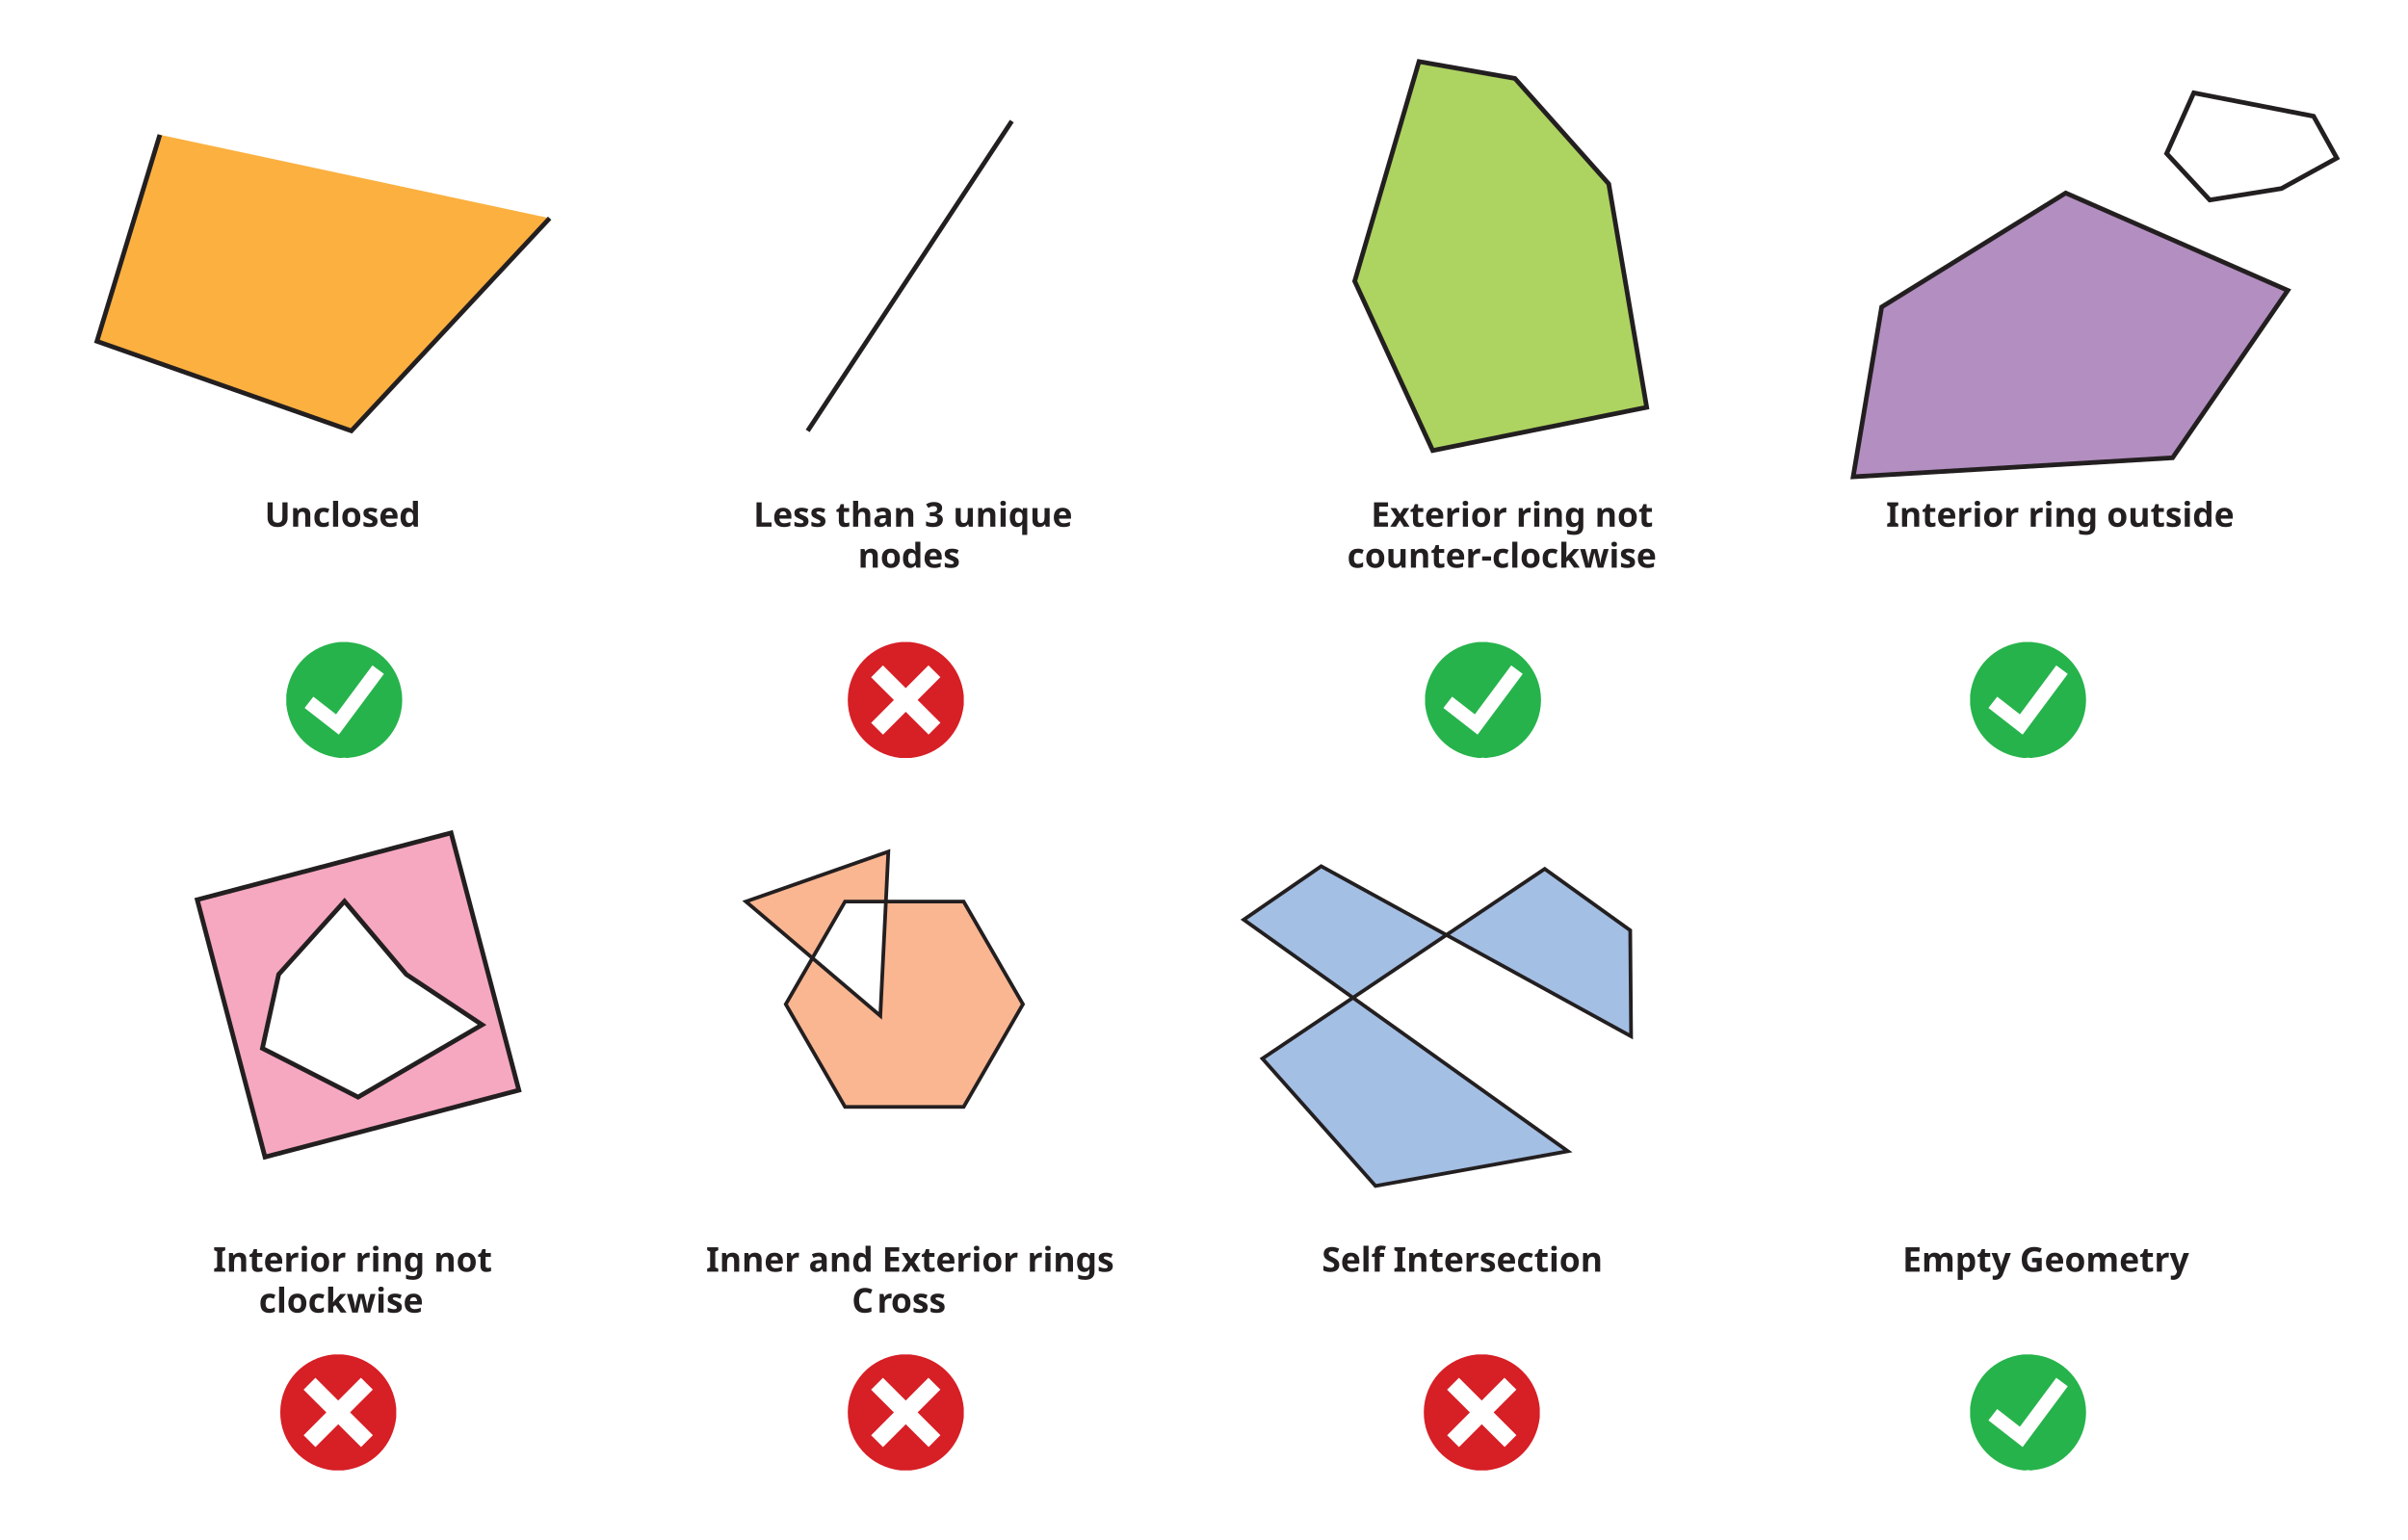
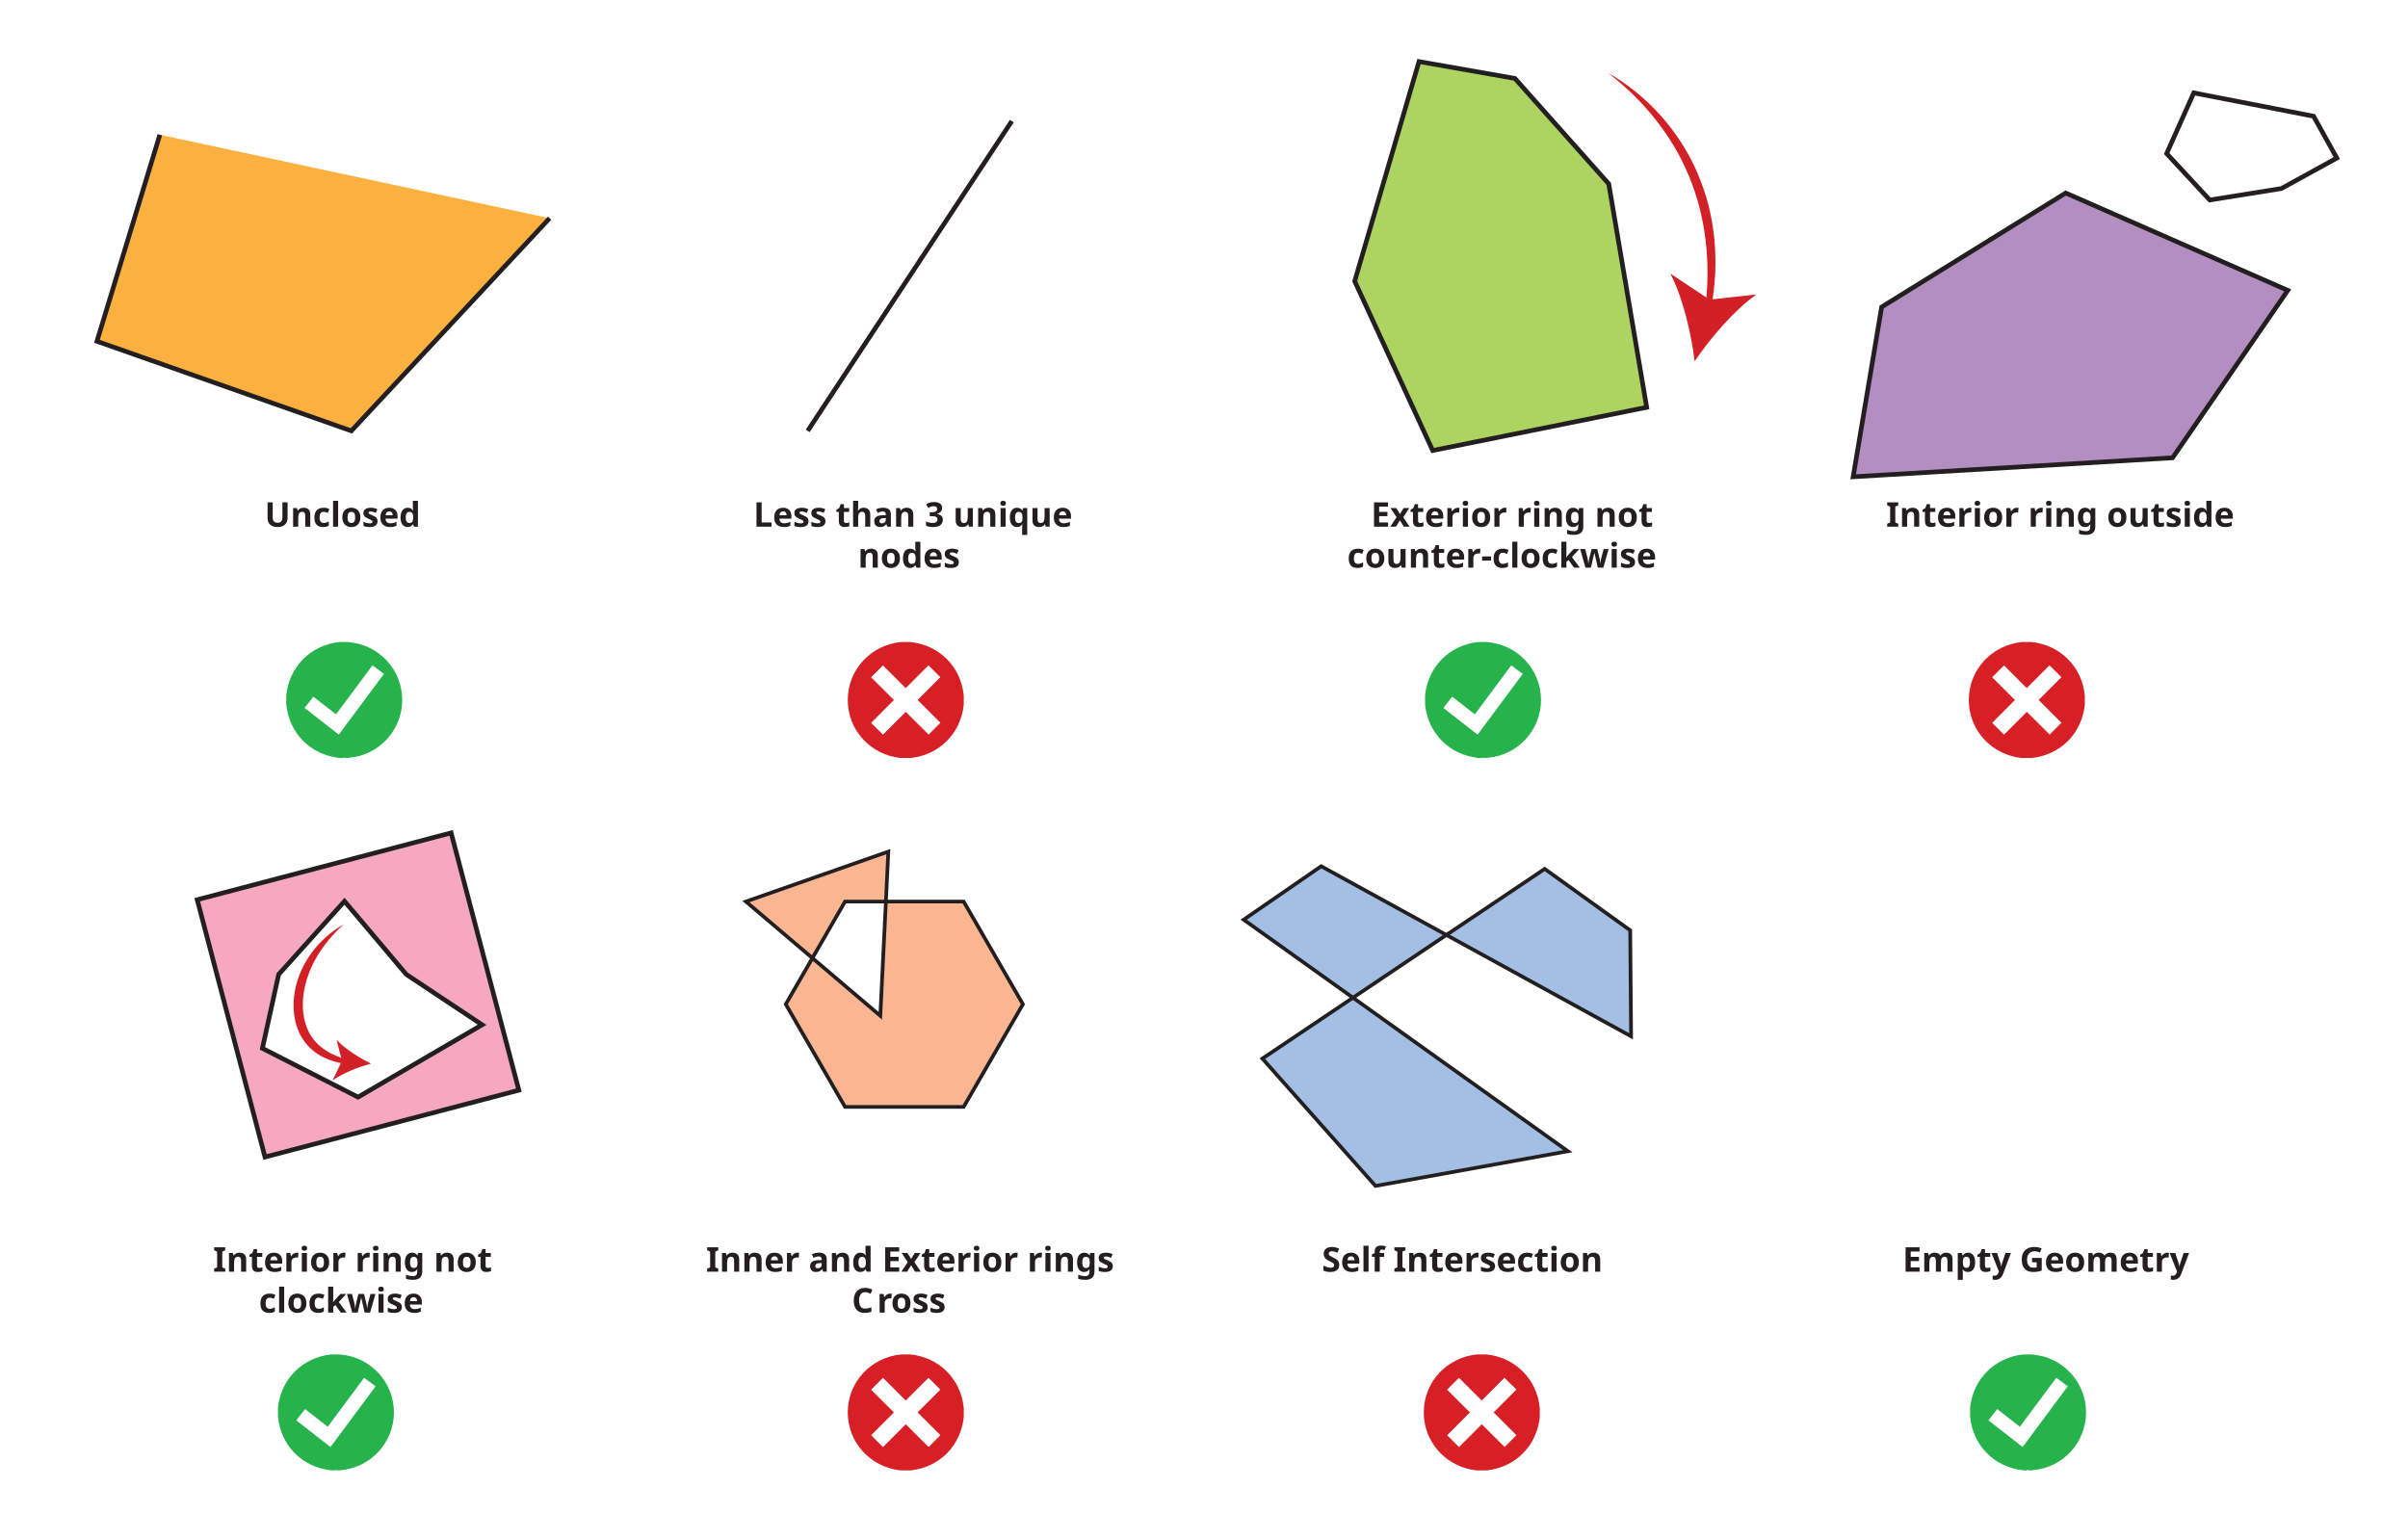
- <svg xmlns="http://www.w3.org/2000/svg" id="Layer_1" data-name="Layer 1" width="1553.24" height="993.06" viewBox="0 0 1553.24 993.06" style="background-color:#ffffff">
+ <svg xmlns="http://www.w3.org/2000/svg" id="Layer_1" data-name="Layer 1" viewBox="0 0 1553.24 993.06">
  <defs>
    <style>
      .cls-1 {
        fill: #26b34b;
      }

      .cls-2 {
        fill: #fbb040;
      }

      .cls-2, .cls-3, .cls-4, .cls-5, .cls-6, .cls-7, .cls-8, .cls-9 {
        stroke: #231f20;
        stroke-miterlimit: 10;
      }

      .cls-2, .cls-3, .cls-4, .cls-5, .cls-6, .cls-9 {
        stroke-width: 3px;
      }

      .cls-3 {
        fill: none;
      }

      .cls-10 {
        fill: #fff;
      }

      .cls-11 {
        fill: #d71f26;
      }

      .cls-4, .cls-12 {
        fill: #231f20;
      }

      .cls-13 {
        letter-spacing: 0em;
      }

      .cls-12 {
        font-family: SFPro-Black, 'SF Pro';
        font-size: 22px;
        font-variation-settings: 'opsz' 28, 'wght' 1000;
        font-weight: 800;
      }

      .cls-5 {
        fill: #b38ec1;
      }

      .cls-6 {
        fill: #f6a8c0;
      }

      .cls-7 {
        fill: #a4bfe4;
      }

      .cls-7, .cls-8 {
        stroke-width: 2.38px;
      }

      .cls-8 {
        fill: #fab691;
      }

+       .cls-14 {
+         fill: #d22026;
+       }
+ 
      .cls-9 {
        fill: #add361;
      }
    </style>
  </defs>
-   <rect x="0" y="0" width="1553.24" height="993.06" fill="#ffffff" />
  <rect class="cls-10" x="-62.35" y="-35" width="1723.4" height="1076.55" />
  <polyline class="cls-2" points="103.11 86.95 62.53 220.17 226.62 277.95 354.54 140.77" />
  <text class="cls-12" transform="translate(170.72 339.78)">
    <tspan x="0" y="0">Unclosed</tspan>
  </text>
  <text class="cls-12" transform="translate(137.43 820.34)">
    <tspan x="0" y="0">Interior ring not </tspan>
    <tspan x="29.57" y="26.4">clockwise</tspan>
  </text>
  <text class="cls-12" transform="translate(455.44 820.34)">
    <tspan x="0" y="0">Inner and Exterior rings </tspan>
    <tspan x="93.99" y="26.4">C</tspan>
    <tspan class="cls-13" x="110.23" y="26.4">r</tspan>
    <tspan x="119.24" y="26.4">oss</tspan>
  </text>
  <text class="cls-12" transform="translate(852.64 820.34)">
    <tspan x="0" y="0">Self Intersection</tspan>
  </text>
  <text class="cls-12" transform="translate(1227.18 820.34)">
    <tspan x="0" y="0">Empty Geometry</tspan>
  </text>
  <text class="cls-12" transform="translate(485.99 339.78)">
    <tspan x="0" y="0">Less than 3 unique </tspan>
    <tspan x="67.4" y="26.4">nodes</tspan>
  </text>
  <text class="cls-12" transform="translate(884.31 339.78)">
    <tspan x="0" y="0">Exterior ring not </tspan>
    <tspan x="-15.32" y="26.4">counter-clockwise</tspan>
  </text>
  <text class="cls-12" transform="translate(1216.59 339.78)">
    <tspan x="0" y="0">Interior ring outside</tspan>
  </text>
  <line class="cls-4" x1="520.98" y1="277.95" x2="652.65" y2="78.13" />
  <polygon class="cls-9" points="915.3 39.72 977.17 50.6 1037.69 118.6 1062.17 262.75 924.14 290.63 873.82 181.38 915.3 39.72" />
  <path class="cls-6" d="M290.98,537.29l-163.76,43.12,43.71,165.99,163.76-43.12-43.71-165.99ZM169.26,676.29l10.49-47.71,42.47-47.19,39.84,47.19,48.91,32.51-80.01,46.66-61.7-31.46Z" />
  <g>
    <polygon class="cls-8" points="659.82 647.83 621.58 714.06 545.09 714.06 506.85 647.83 524.04 618.05 567.83 655.28 571.43 581.59 621.58 581.59 659.82 647.83" />
    <polygon class="cls-8" points="573 549.37 571.43 581.59 545.09 581.59 524.04 618.05 481.13 581.59 573 549.37" />
  </g>
  <path class="cls-7" d="M996.39,560.53c-60.7,40.79-121.4,81.57-182.11,122.36l72.96,82.15,124.09-22.4c-69.7-49.79-139.4-99.57-209.11-149.36,16.66-11.49,33.32-22.98,49.98-34.47,66.64,36.57,133.28,73.15,199.91,109.72-.19-22.79-.38-45.57-.57-68.36-18.38-13.21-36.77-26.43-55.15-39.64Z" />
  <polygon class="cls-5" points="1213.73 198.04 1332.45 124.51 1475.69 187.32 1401.39 295.32 1195.35 307.57 1213.73 198.04" />
  <path class="cls-3" d="M1471.57,121.62l-46.22,7.39c-9.26-9.99-18.53-19.98-27.79-29.97,5.83-13.04,11.66-26.08,17.49-39.12l77.28,15.05,15,27-35.75,19.65Z" />
  <path class="cls-11" d="M587.1,414.17c18.64,1.8,32.78,15.91,34.56,34.56v5.98c-2.06,18.52-15.61,32.17-34.11,34.26h-6.88c-19.37-2.22-34.03-18.16-33.83-37.77.2-19.55,15.11-35.14,34.43-37.04h5.84ZM599,473.88l7.6-7.63-14.72-14.7,14.69-14.71-7.68-7.63-14.66,14.7-14.7-14.67-7.65,7.67,14.71,14.66-14.67,14.74,7.64,7.61,14.69-14.72,14.74,14.68Z" />
  <path class="cls-11" d="M587.1,873.74c18.64,1.8,32.78,15.91,34.56,34.56v5.98c-2.06,18.52-15.61,32.17-34.11,34.26h-6.88c-19.37-2.22-34.03-18.16-33.83-37.77.2-19.55,15.11-35.14,34.43-37.04h5.84ZM599,933.46l7.6-7.63-14.72-14.7,14.69-14.71-7.68-7.63-14.66,14.7-14.7-14.67-7.65,7.67,14.71,14.66-14.67,14.74,7.64,7.61,14.69-14.72,14.74,14.68Z" />
  <path class="cls-11" d="M958.65,873.74c18.64,1.8,32.78,15.91,34.56,34.56v5.98c-2.06,18.52-15.61,32.17-34.11,34.26h-6.88c-19.37-2.22-34.03-18.16-33.83-37.77s15.11-35.14,34.43-37.04h5.84ZM970.54,933.46l7.6-7.63-14.72-14.7,14.69-14.71-7.68-7.63-14.66,14.7-14.7-14.67-7.65,7.67,14.71,14.66-14.67,14.74,7.64,7.61,14.69-14.72,14.74,14.68Z" />
-   <path class="cls-11" d="M221.03,873.74c18.64,1.8,32.78,15.91,34.56,34.56v5.98c-2.06,18.52-15.61,32.17-34.11,34.26h-6.88c-19.37-2.22-34.03-18.16-33.83-37.77s15.11-35.14,34.43-37.04h5.84ZM232.92,933.46l7.6-7.63-14.72-14.7,14.69-14.71-7.68-7.63-14.66,14.7-14.7-14.67-7.65,7.67,14.71,14.66-14.67,14.74,7.64,7.61,14.69-14.72,14.74,14.68Z" />
+   <path class="cls-11" d="M1310.22,414.17c18.64,1.8,32.78,15.91,34.56,34.56v5.98c-2.06,18.52-15.61,32.17-34.11,34.26h-6.88c-19.37-2.22-34.03-18.16-33.83-37.77s15.11-35.14,34.43-37.04h5.84ZM1322.11,473.88l7.6-7.63-14.72-14.7,14.69-14.71-7.68-7.63-14.66,14.7-14.7-14.67-7.65,7.67,14.71,14.66-14.67,14.74,7.64,7.61,14.69-14.72,14.74,14.68Z" />
  <path class="cls-1" d="M224.91,414.17c.12.1-.06.1.2.12,19.55,1.6,34.38,18.03,34.34,37.35-.04,19.33-14.93,35.67-34.51,37.2-.18.01-.2.04-.33.13h-1.5c.53-.22-2.77-.22-2.24,0h-1.8c-18.75-2.06-32.51-15.8-34.41-34.56v-5.98c1.98-18.46,15.8-32.26,34.26-34.26h5.98ZM196.47,456.7l22.07,17.2,29.11-39.17-7.42-5.49-23.47,31.58-14.63-11.39-5.66,7.28Z" />
  <path class="cls-1" d="M959.47,414.17c.12.1-.06.1.2.12,19.55,1.6,34.38,18.03,34.34,37.35-.04,19.33-14.93,35.67-34.51,37.2-.18.01-.2.04-.33.13h-1.5c.53-.22-2.77-.22-2.24,0h-1.8c-18.75-2.06-32.51-15.8-34.41-34.56v-5.98c1.98-18.46,15.8-32.26,34.26-34.26h5.98ZM931.03,456.7l22.07,17.2,29.11-39.17-7.42-5.49-23.47,31.58-14.63-11.39-5.66,7.28Z" />
-   <path class="cls-1" d="M1311.04,414.17c.12.1-.06.1.2.12,19.55,1.6,34.38,18.03,34.34,37.35-.04,19.33-14.93,35.67-34.51,37.2-.18.01-.2.04-.33.13h-1.5c.53-.22-2.77-.22-2.24,0h-1.8c-18.75-2.06-32.51-15.8-34.41-34.56v-5.98c1.98-18.46,15.8-32.26,34.26-34.26h5.98ZM1282.6,456.7l22.07,17.2,29.11-39.17-7.42-5.49-23.47,31.58-14.63-11.39-5.66,7.28Z" />
+   <path class="cls-1" d="M219.55,873.74c.12.1-.06.1.2.12,19.55,1.6,34.38,18.03,34.34,37.35-.04,19.33-14.93,35.67-34.51,37.2-.18.01-.2.04-.33.13h-1.5c.53-.22-2.77-.22-2.24,0h-1.8c-18.75-2.06-32.51-15.8-34.41-34.56v-5.98c1.98-18.46,15.8-32.26,34.26-34.26h5.98ZM191.11,916.27l22.07,17.2,29.11-39.17-7.42-5.49-23.47,31.58-14.63-11.39-5.66,7.28Z" />
  <path class="cls-1" d="M1311.04,873.74c.12.1-.06.1.2.12,19.55,1.6,34.38,18.03,34.34,37.35-.04,19.33-14.93,35.67-34.51,37.2-.18.01-.2.04-.33.13h-1.5c.53-.22-2.77-.22-2.24,0h-1.8c-18.75-2.06-32.51-15.8-34.41-34.56v-5.98c1.98-18.46,15.8-32.26,34.26-34.26h5.98ZM1282.6,916.27l22.07,17.2,29.11-39.17-7.42-5.49-23.47,31.58-14.63-11.39-5.66,7.28Z" />
+   <g>
+     <path class="cls-14" d="M1037.18,46.96c12.62,7.2,24.1,16.57,33.93,27.5,4.86,5.5,9.42,11.33,13.36,17.57,1.03,1.53,1.95,3.13,2.88,4.72.46.8.95,1.58,1.4,2.39l1.3,2.45c.84,1.64,1.77,3.24,2.55,4.92l2.29,5.05c2.86,6.81,5.34,13.8,7.18,20.96,1.79,7.17,3.04,14.47,3.76,21.81.67,7.34.88,14.72.53,22.07-.41,7.34-1.18,14.65-2.54,21.85-.19,1-1.16,1.66-2.17,1.47-.95-.18-1.59-1.06-1.5-2h0c.74-7.15,1.26-14.3,1.23-21.45.05-7.14-.34-14.27-1.23-21.33-.85-7.06-2.15-14.06-3.88-20.94-1.79-6.87-4.03-13.61-6.73-20.18l-2.14-4.87c-.7-1.63-1.54-3.2-2.3-4.8l-1.17-2.39c-.4-.79-.85-1.56-1.27-2.34-.85-1.56-1.69-3.13-2.63-4.64-3.65-6.1-7.62-12.04-12.1-17.61l-1.67-2.1-1.72-2.06c-1.14-1.38-2.33-2.72-3.53-4.05-2.4-2.66-4.91-5.23-7.46-7.77-2.59-2.49-5.23-4.95-7.96-7.32-2.74-2.36-5.53-4.66-8.39-6.91Z" />
+     <path class="cls-14" d="M1093.09,233.08c-2.13-18.05-7.63-41.14-15.64-56.56l25.3,16.76,30.16-3.31c-14.19,10.04-29.66,28.05-39.81,43.12Z" />
+   </g>
+   <g>
+     <path class="cls-14" d="M221.69,596.28c-3.52,3.23-6.83,6.61-9.81,10.22-2.96,3.62-5.64,7.42-7.93,11.42-4.55,7.99-7.59,16.77-8.41,25.71-.42,4.46-.24,8.95.63,13.26.43,2.16,1.07,4.26,1.87,6.28.81,2.02,1.79,3.96,3.02,5.74,2.4,3.58,5.66,6.61,9.45,8.97,3.78,2.38,8.06,4.13,12.51,5.43h.01c.8.24,1.26,1.07,1.02,1.87-.21.73-.93,1.18-1.67,1.07-4.82-.72-9.63-2.09-14.12-4.38-4.48-2.28-8.61-5.57-11.7-9.75-1.56-2.07-2.86-4.33-3.86-6.69-1.01-2.36-1.85-4.8-2.35-7.3-1.08-4.99-1.24-10.1-.69-15.08,1.1-9.99,5.01-19.43,10.64-27.44,2.83-4,6.08-7.67,9.69-10.9,3.59-3.24,7.51-6.09,11.69-8.41Z" />
+     <path class="cls-14" d="M239.31,686.15c-8.08,2.14-18.24,6.15-24.74,10.8l5.99-12.61-3.47-13.52c5.5,5.81,14.7,11.68,22.22,15.33Z" />
+   </g>
</svg>
